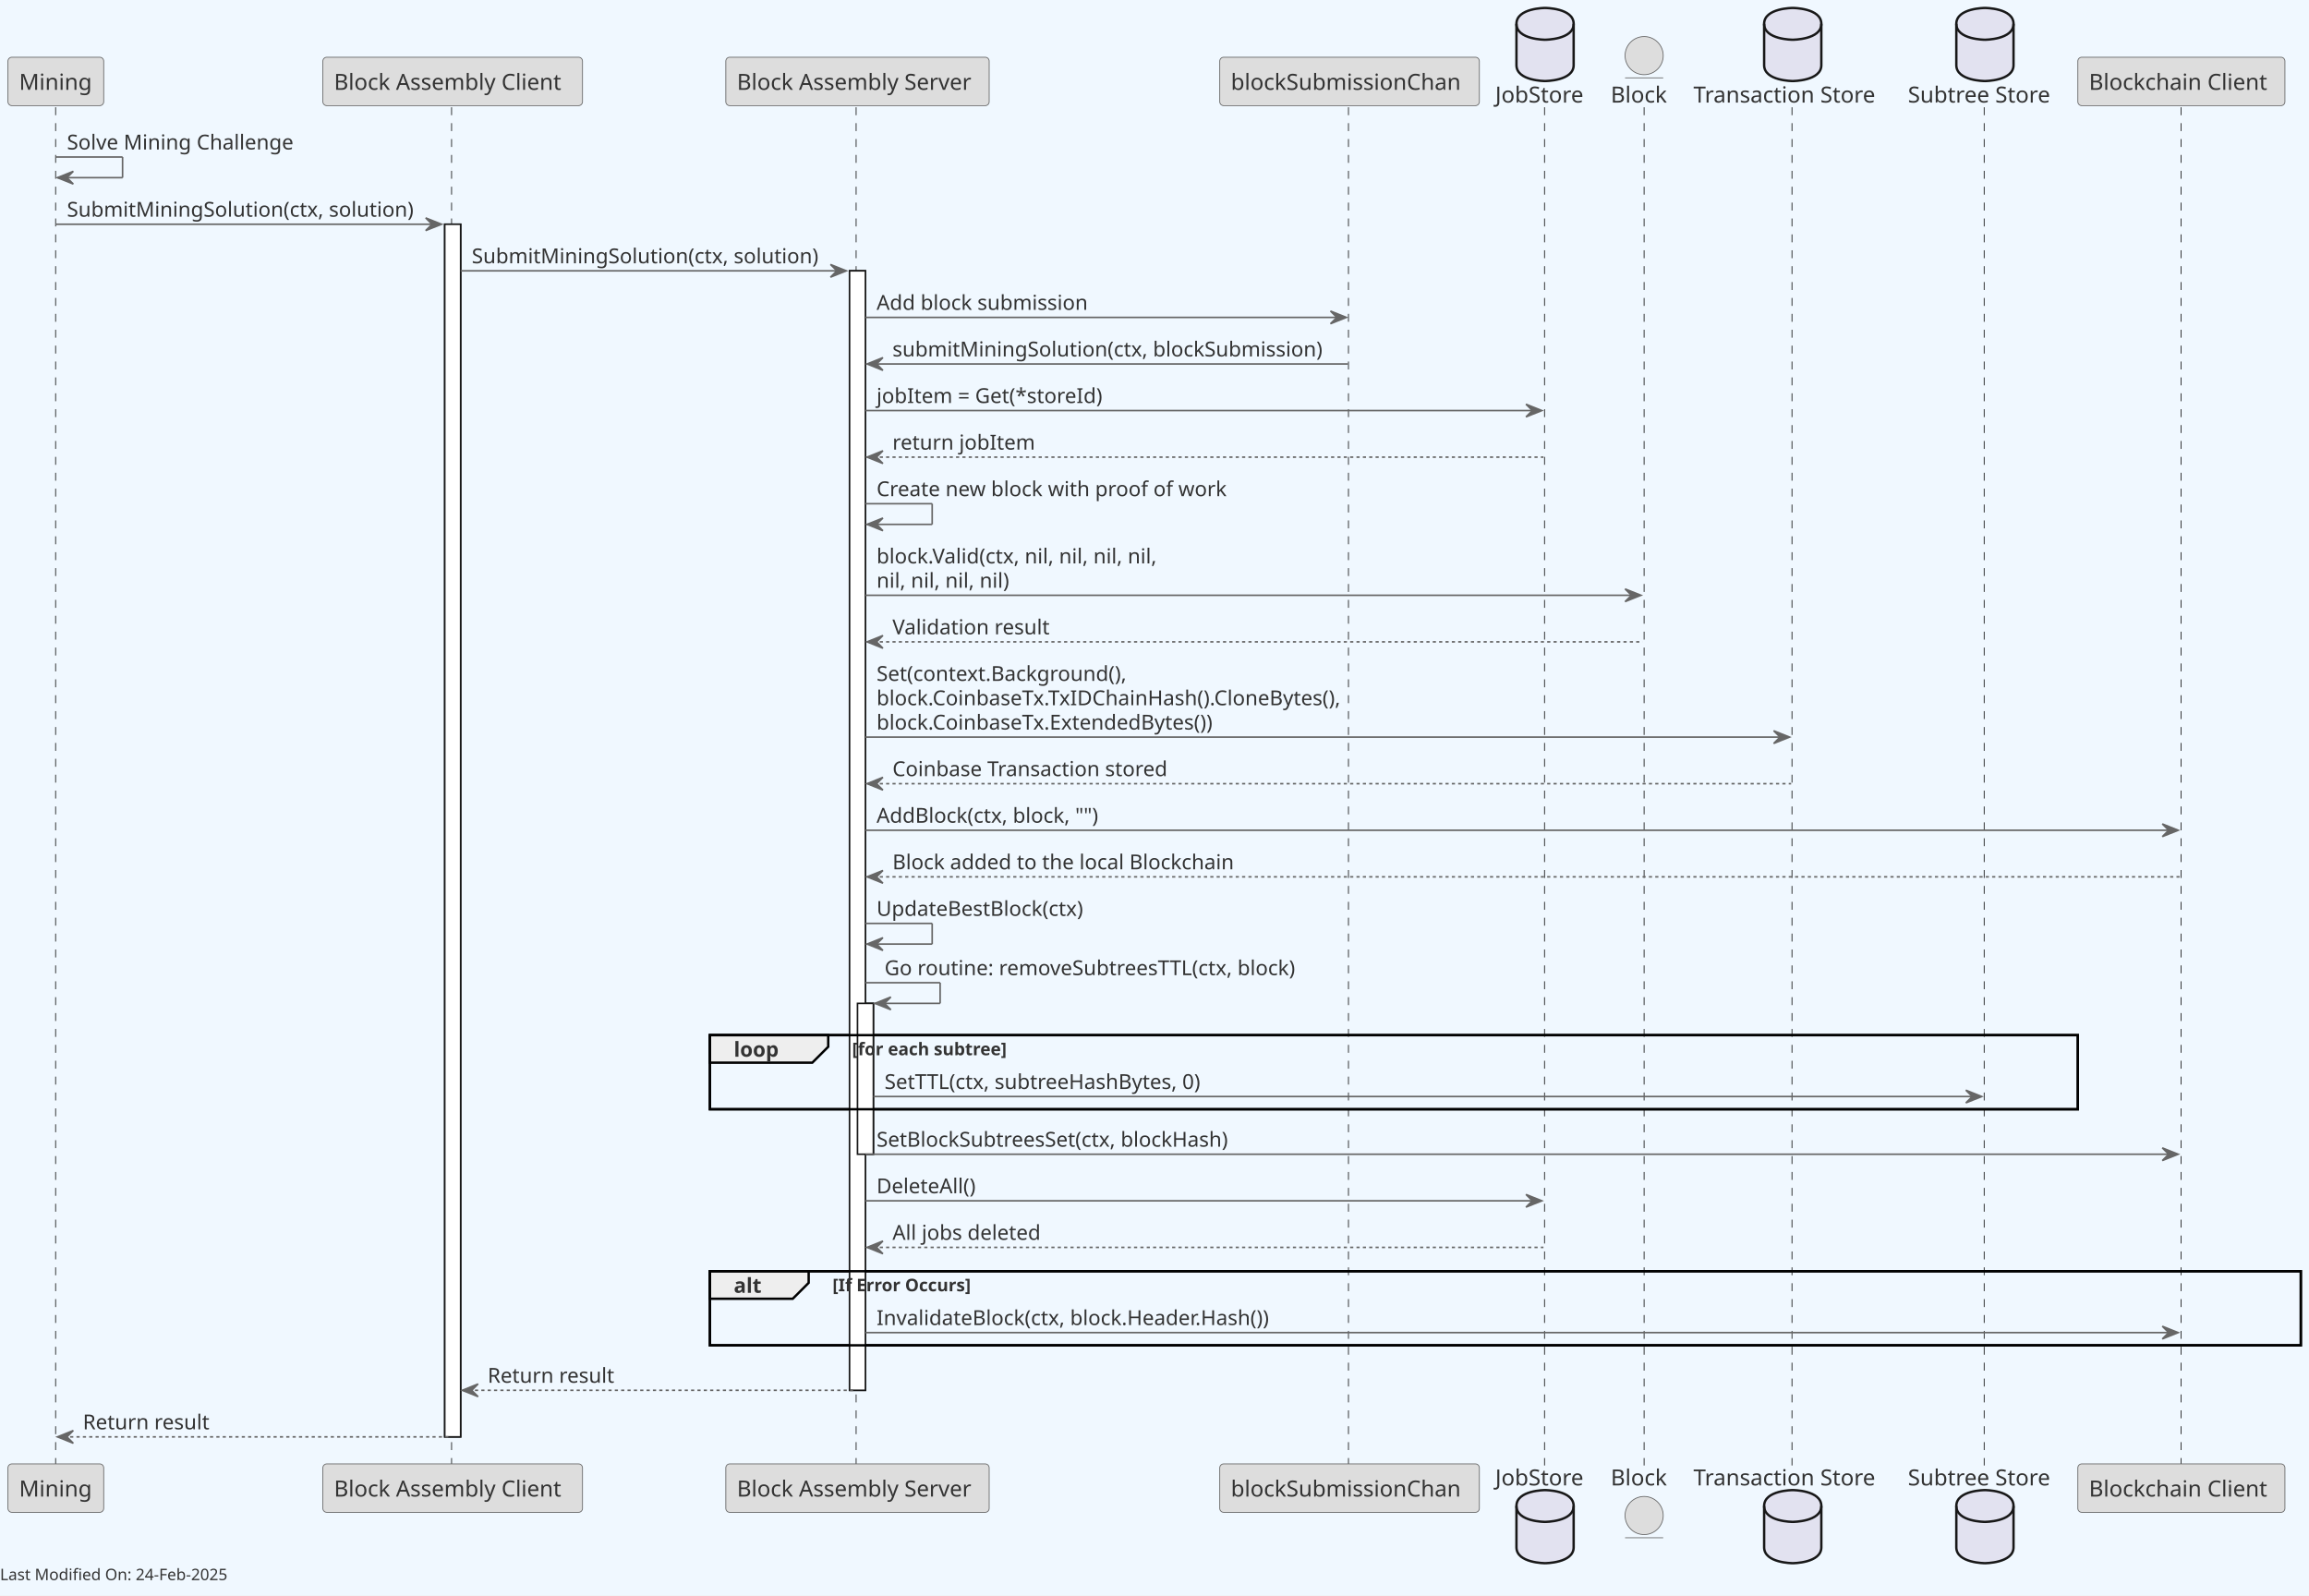
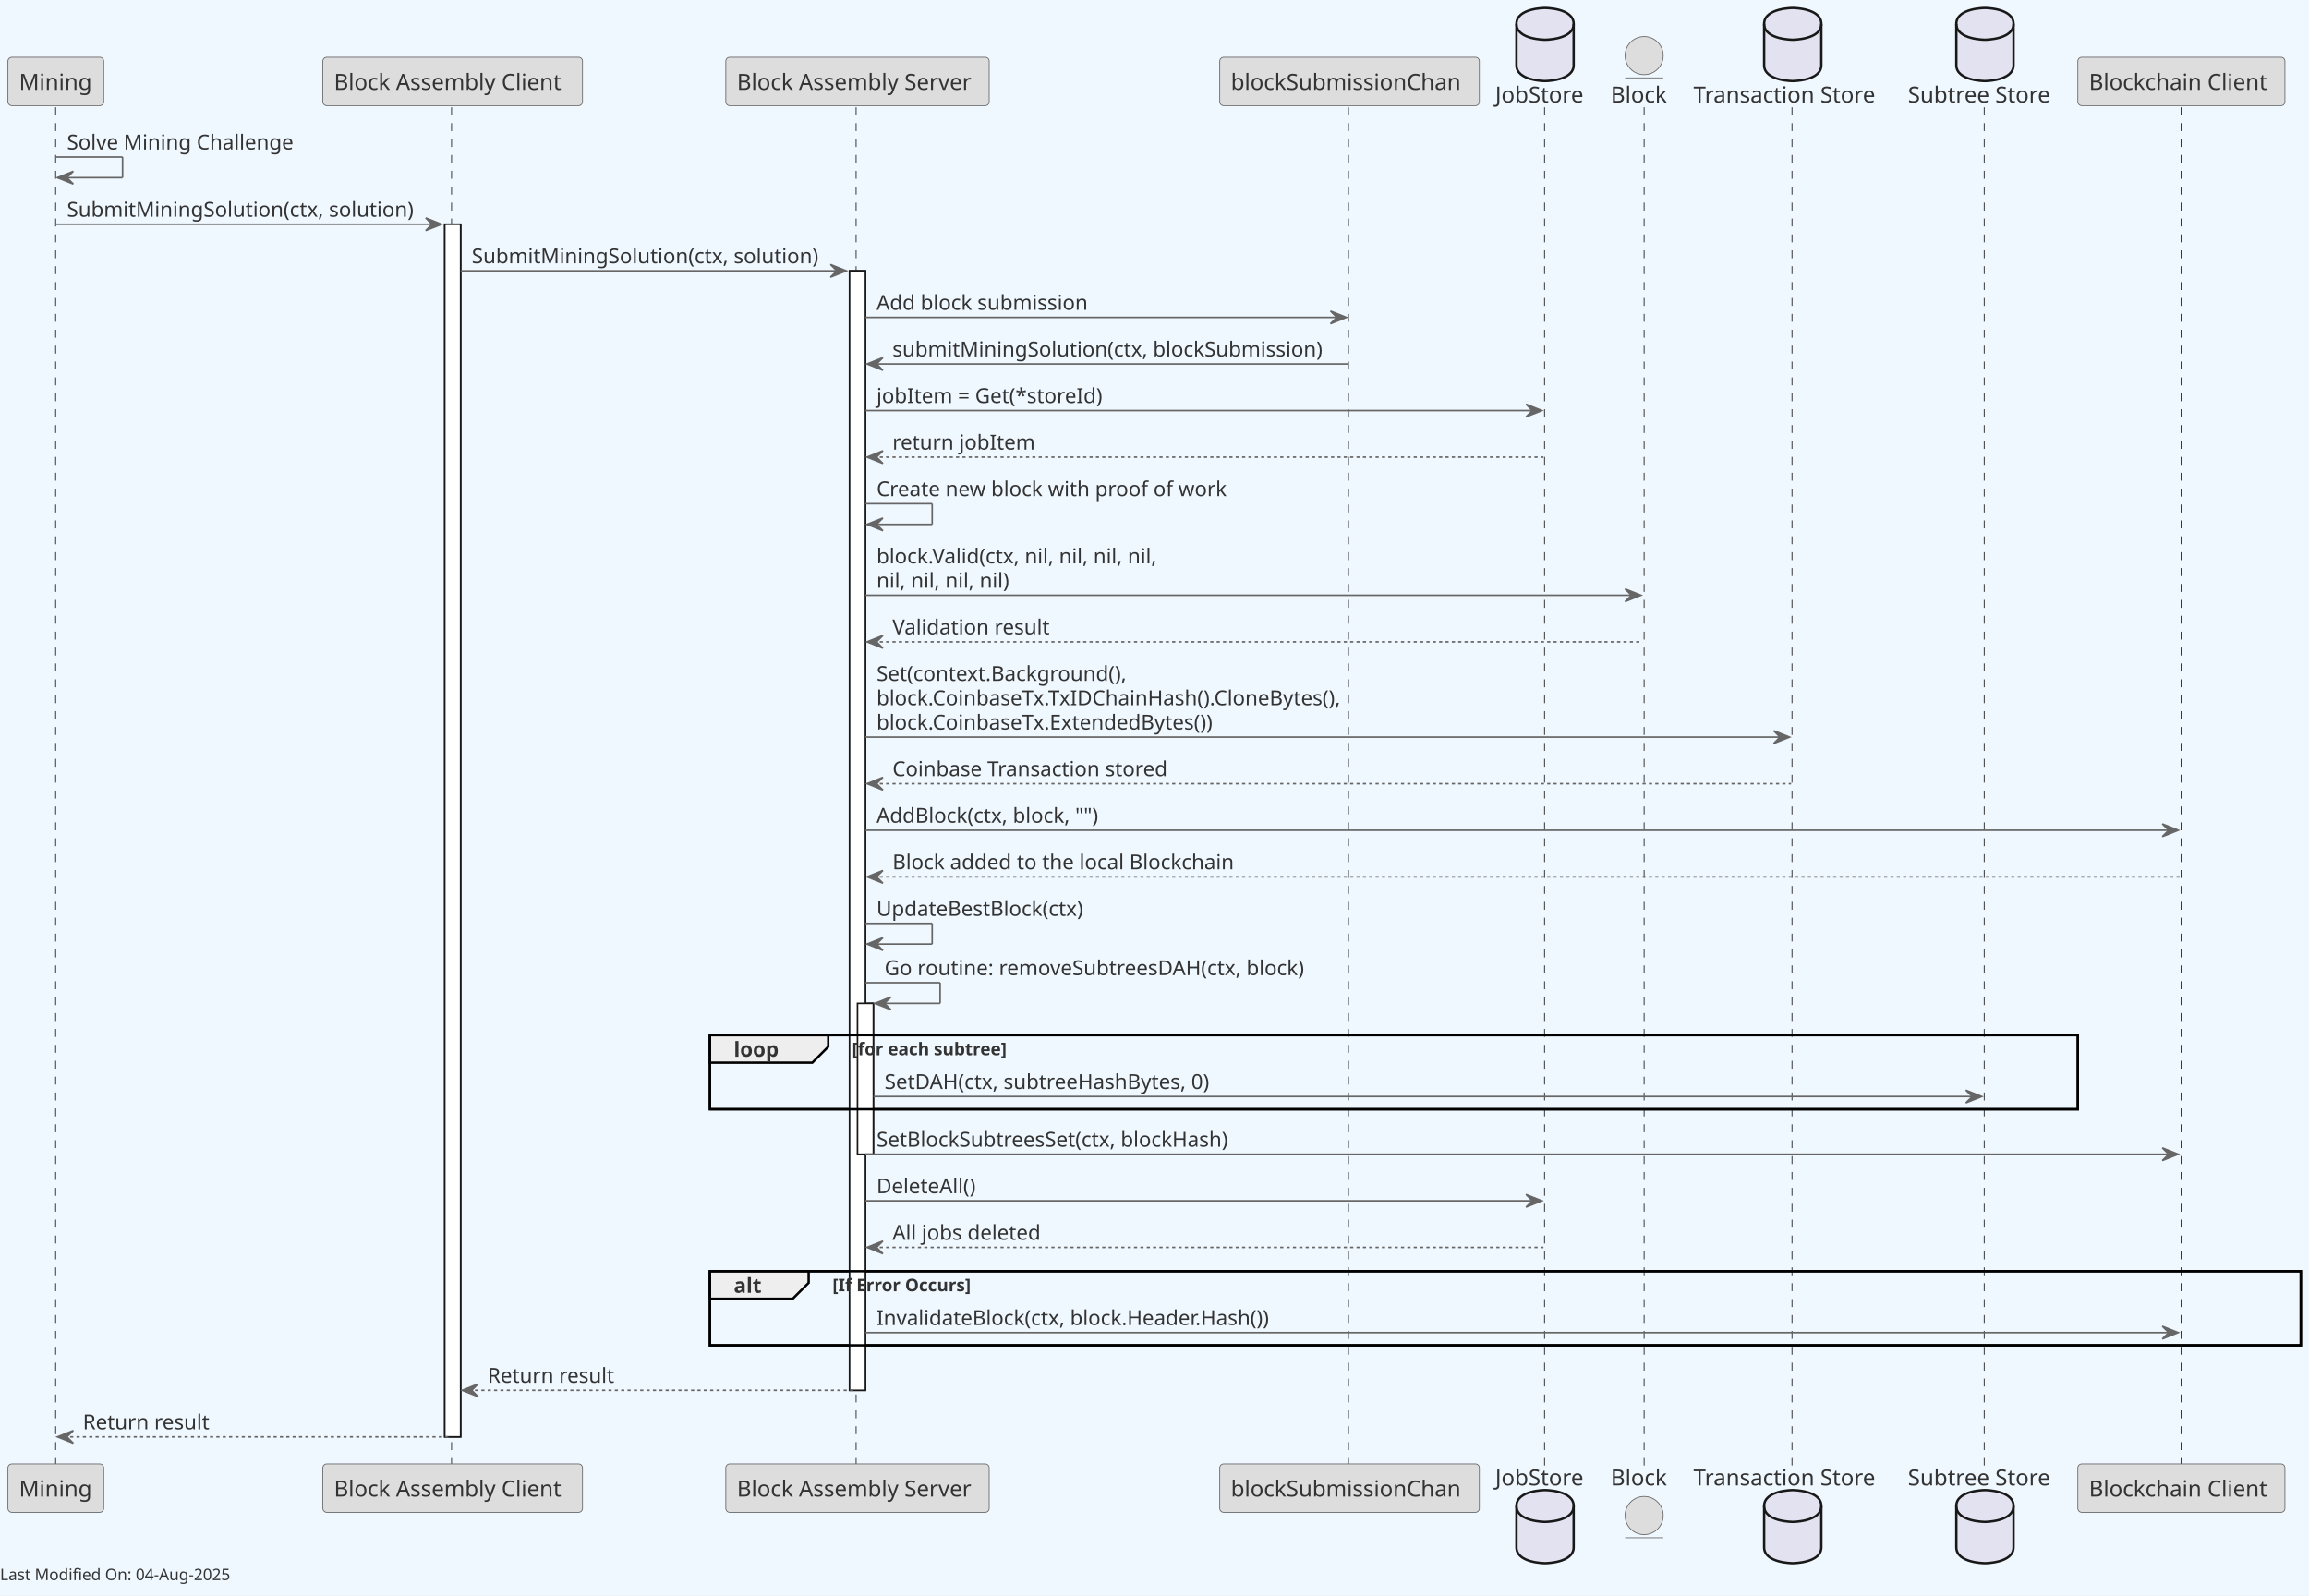
- <svg xmlns="http://www.w3.org/2000/svg" contentStyleType="text/css" height="1004" preserveAspectRatio="none" viewBox="0 0 1453 1004" width="1453" zoomAndPan="magnify">
-   <path d="m0 0h1453v1004h-1453z" fill="#f0f8ff" />
-   <path d="m279.865 141.109h10v763.074h-10z" fill="#fff" stroke="#181818" />
-   <path d="m534.6 170.42h10v704.453h-10z" fill="#fff" stroke="#181818" />
-   <path d="m539.6 631.389h10v94.932h-10z" fill="#fff" stroke="#181818" />
-   <path d="m446.735 651.389h860.8v46.621h-860.8z" fill="none" stroke="#000" stroke-width="1.5" />
-   <path d="m446.735 799.941h1001.114v46.621h-1001.114z" fill="none" stroke="#000" stroke-width="1.5" />
-   <g stroke-width=".5">
-     <path d="m35 67.488v854.695" stroke="#181818" stroke-dasharray="5 5" />
-     <path d="m284.168 67.488v854.695" stroke="#181818" stroke-dasharray="5 5" />
-     <path d="m538.735 67.488v854.695" stroke="#181818" stroke-dasharray="5 5" />
-     <path d="m848.557 67.488v854.695" stroke="#181818" stroke-dasharray="5 5" />
-     <path d="m971.929 67.488v854.695" stroke="#181818" stroke-dasharray="5 5" />
-     <path d="m1034.599 67.488v854.695" stroke="#181818" stroke-dasharray="5 5" />
-     <path d="m1127.651 67.488v854.695" stroke="#181818" stroke-dasharray="5 5" />
-     <path d="m1248.597 67.488v854.695" stroke="#181818" stroke-dasharray="5 5" />
-     <path d="m1372.535 67.488v854.695" stroke="#181818" stroke-dasharray="5 5" />
-     <rect fill="#ddd" height="30.488" rx="2.5" stroke="#666" width="60.259" x="5" y="36" />
+ <svg xmlns="http://www.w3.org/2000/svg" contentStyleType="text/css" height="1004px" preserveAspectRatio="none" style="width:1453px;height:1004px;background:#F0F8FF;" version="1.1" viewBox="0 0 1453 1004" width="1453px" zoomAndPan="magnify">
+   <defs />
+   <g>
+     <rect fill="#F0F8FF" height="1004" style="stroke:none;stroke-width:1.0;" width="1453" x="0" y="0" />
+     <rect fill="#FFFFFF" height="763.074" style="stroke:#181818;stroke-width:1.0;" width="10" x="279.865" y="141.109" />
+     <rect fill="#FFFFFF" height="704.453" style="stroke:#181818;stroke-width:1.0;" width="10" x="534.6" y="170.42" />
+     <rect fill="#FFFFFF" height="94.932" style="stroke:#181818;stroke-width:1.0;" width="10" x="539.6" y="631.389" />
+     <rect fill="none" height="46.621" style="stroke:#000000;stroke-width:1.5;" width="860.8" x="446.735" y="651.389" />
+     <rect fill="none" height="46.621" style="stroke:#000000;stroke-width:1.5;" width="1001.114" x="446.735" y="799.941" />
+     <line style="stroke:#181818;stroke-width:0.5;stroke-dasharray:5.0,5.0;" x1="35" x2="35" y1="67.488" y2="922.184" />
+     <line style="stroke:#181818;stroke-width:0.5;stroke-dasharray:5.0,5.0;" x1="284.168" x2="284.168" y1="67.488" y2="922.184" />
+     <line style="stroke:#181818;stroke-width:0.5;stroke-dasharray:5.0,5.0;" x1="538.735" x2="538.735" y1="67.488" y2="922.184" />
+     <line style="stroke:#181818;stroke-width:0.5;stroke-dasharray:5.0,5.0;" x1="848.557" x2="848.557" y1="67.488" y2="922.184" />
+     <line style="stroke:#181818;stroke-width:0.5;stroke-dasharray:5.0,5.0;" x1="971.929" x2="971.929" y1="67.488" y2="922.184" />
+     <line style="stroke:#181818;stroke-width:0.5;stroke-dasharray:5.0,5.0;" x1="1034.599" x2="1034.599" y1="67.488" y2="922.184" />
+     <line style="stroke:#181818;stroke-width:0.5;stroke-dasharray:5.0,5.0;" x1="1127.651" x2="1127.651" y1="67.488" y2="922.184" />
+     <line style="stroke:#181818;stroke-width:0.5;stroke-dasharray:5.0,5.0;" x1="1248.597" x2="1248.597" y1="67.488" y2="922.184" />
+     <line style="stroke:#181818;stroke-width:0.5;stroke-dasharray:5.0,5.0;" x1="1372.535" x2="1372.535" y1="67.488" y2="922.184" />
+     <rect fill="#DDDDDD" height="30.488" rx="2.5" ry="2.5" style="stroke:#666666;stroke-width:0.5;" width="60.259" x="5" y="36" />
+     <text fill="#333333" font-family="sans-serif" font-size="14" lengthAdjust="spacing" textLength="46.259" x="12" y="56.535">Mining</text>
+     <rect fill="#DDDDDD" height="30.488" rx="2.5" ry="2.5" style="stroke:#666666;stroke-width:0.5;" width="60.259" x="5" y="921.184" />
+     <text fill="#333333" font-family="sans-serif" font-size="14" lengthAdjust="spacing" textLength="46.259" x="12" y="941.719">Mining</text>
+     <rect fill="#DDDDDD" height="30.488" rx="2.5" ry="2.5" style="stroke:#666666;stroke-width:0.5;" width="163.393" x="203.168" y="36" />
+     <text fill="#333333" font-family="sans-serif" font-size="14" lengthAdjust="spacing" textLength="149.393" x="210.168" y="56.535">Block Assembly Client</text>
+     <rect fill="#DDDDDD" height="30.488" rx="2.5" ry="2.5" style="stroke:#666666;stroke-width:0.5;" width="163.393" x="203.168" y="921.184" />
+     <text fill="#333333" font-family="sans-serif" font-size="14" lengthAdjust="spacing" textLength="149.393" x="210.168" y="941.719">Block Assembly Client</text>
+     <rect fill="#DDDDDD" height="30.488" rx="2.5" ry="2.5" style="stroke:#666666;stroke-width:0.5;" width="165.731" x="456.735" y="36" />
+     <text fill="#333333" font-family="sans-serif" font-size="14" lengthAdjust="spacing" textLength="151.731" x="463.735" y="56.535">Block Assembly Server</text>
+     <rect fill="#DDDDDD" height="30.488" rx="2.5" ry="2.5" style="stroke:#666666;stroke-width:0.5;" width="165.731" x="456.735" y="921.184" />
+     <text fill="#333333" font-family="sans-serif" font-size="14" lengthAdjust="spacing" textLength="151.731" x="463.735" y="941.719">Block Assembly Server</text>
+     <rect fill="#DDDDDD" height="30.488" rx="2.5" ry="2.5" style="stroke:#666666;stroke-width:0.5;" width="163.372" x="767.557" y="36" />
+     <text fill="#333333" font-family="sans-serif" font-size="14" lengthAdjust="spacing" textLength="149.372" x="774.557" y="56.535">blockSubmissionChan</text>
+     <rect fill="#DDDDDD" height="30.488" rx="2.5" ry="2.5" style="stroke:#666666;stroke-width:0.5;" width="163.372" x="767.557" y="921.184" />
+     <text fill="#333333" font-family="sans-serif" font-size="14" lengthAdjust="spacing" textLength="149.372" x="774.557" y="941.719">blockSubmissionChan</text>
+     <text fill="#333333" font-family="sans-serif" font-size="14" lengthAdjust="spacing" textLength="56.67" x="940.929" y="64.535">JobStore</text>
+     <path d="M954.264,15 C954.264,5 972.264,5 972.264,5 C972.264,5 990.264,5 990.264,15 L990.264,41 C990.264,51 972.264,51 972.264,51 C972.264,51 954.264,51 954.264,41 L954.264,15 " fill="#E2E2F0" style="stroke:#181818;stroke-width:1.5;" />
+     <path d="M954.264,15 C954.264,25 972.264,25 972.264,25 C972.264,25 990.264,25 990.264,15 " fill="none" style="stroke:#181818;stroke-width:1.5;" />
+     <text fill="#333333" font-family="sans-serif" font-size="14" lengthAdjust="spacing" textLength="56.67" x="940.929" y="934.719">JobStore</text>
+     <path d="M954.264,947.672 C954.264,937.672 972.264,937.672 972.264,937.672 C972.264,937.672 990.264,937.672 990.264,947.672 L990.264,973.672 C990.264,983.672 972.264,983.672 972.264,983.672 C972.264,983.672 954.264,983.672 954.264,973.672 L954.264,947.672 " fill="#E2E2F0" style="stroke:#181818;stroke-width:1.5;" />
+     <path d="M954.264,947.672 C954.264,957.672 972.264,957.672 972.264,957.672 C972.264,957.672 990.264,957.672 990.264,947.672 " fill="none" style="stroke:#181818;stroke-width:1.5;" />
+     <text fill="#333333" font-family="sans-serif" font-size="14" lengthAdjust="spacing" textLength="36.053" x="1013.599" y="64.535">Block</text>
+     <ellipse cx="1034.625" cy="35" fill="#DDDDDD" rx="12" ry="12" style="stroke:#666666;stroke-width:0.5;" />
+     <line style="stroke:#666666;stroke-width:0.5;" x1="1022.625" x2="1046.625" y1="49" y2="49" />
+     <text fill="#333333" font-family="sans-serif" font-size="14" lengthAdjust="spacing" textLength="36.053" x="1013.599" y="934.719">Block</text>
+     <ellipse cx="1034.625" cy="953.672" fill="#DDDDDD" rx="12" ry="12" style="stroke:#666666;stroke-width:0.5;" />
+     <line style="stroke:#666666;stroke-width:0.5;" x1="1022.625" x2="1046.625" y1="967.672" y2="967.672" />
+     <text fill="#333333" font-family="sans-serif" font-size="14" lengthAdjust="spacing" textLength="118.945" x="1065.651" y="64.535">Transaction Store</text>
+     <path d="M1110.124,15 C1110.124,5 1128.124,5 1128.124,5 C1128.124,5 1146.124,5 1146.124,15 L1146.124,41 C1146.124,51 1128.124,51 1128.124,51 C1128.124,51 1110.124,51 1110.124,41 L1110.124,15 " fill="#E2E2F0" style="stroke:#181818;stroke-width:1.5;" />
+     <path d="M1110.124,15 C1110.124,25 1128.124,25 1128.124,25 C1128.124,25 1146.124,25 1146.124,15 " fill="none" style="stroke:#181818;stroke-width:1.5;" />
+     <text fill="#333333" font-family="sans-serif" font-size="14" lengthAdjust="spacing" textLength="118.945" x="1065.651" y="934.719">Transaction Store</text>
+     <path d="M1110.124,947.672 C1110.124,937.672 1128.124,937.672 1128.124,937.672 C1128.124,937.672 1146.124,937.672 1146.124,947.672 L1146.124,973.672 C1146.124,983.672 1128.124,983.672 1128.124,983.672 C1128.124,983.672 1110.124,983.672 1110.124,973.672 L1110.124,947.672 " fill="#E2E2F0" style="stroke:#181818;stroke-width:1.5;" />
+     <path d="M1110.124,947.672 C1110.124,957.672 1128.124,957.672 1128.124,957.672 C1128.124,957.672 1146.124,957.672 1146.124,947.672 " fill="none" style="stroke:#181818;stroke-width:1.5;" />
+     <text fill="#333333" font-family="sans-serif" font-size="14" lengthAdjust="spacing" textLength="90.939" x="1200.597" y="64.535">Subtree Store</text>
+     <path d="M1231.066,15 C1231.066,5 1249.066,5 1249.066,5 C1249.066,5 1267.066,5 1267.066,15 L1267.066,41 C1267.066,51 1249.066,51 1249.066,51 C1249.066,51 1231.066,51 1231.066,41 L1231.066,15 " fill="#E2E2F0" style="stroke:#181818;stroke-width:1.5;" />
+     <path d="M1231.066,15 C1231.066,25 1249.066,25 1249.066,25 C1249.066,25 1267.066,25 1267.066,15 " fill="none" style="stroke:#181818;stroke-width:1.5;" />
+     <text fill="#333333" font-family="sans-serif" font-size="14" lengthAdjust="spacing" textLength="90.939" x="1200.597" y="934.719">Subtree Store</text>
+     <path d="M1231.066,947.672 C1231.066,937.672 1249.066,937.672 1249.066,937.672 C1249.066,937.672 1267.066,937.672 1267.066,947.672 L1267.066,973.672 C1267.066,983.672 1249.066,983.672 1249.066,983.672 C1249.066,983.672 1231.066,983.672 1231.066,973.672 L1231.066,947.672 " fill="#E2E2F0" style="stroke:#181818;stroke-width:1.5;" />
+     <path d="M1231.066,947.672 C1231.066,957.672 1249.066,957.672 1249.066,957.672 C1249.066,957.672 1267.066,957.672 1267.066,947.672 " fill="none" style="stroke:#181818;stroke-width:1.5;" />
+     <rect fill="#DDDDDD" height="30.488" rx="2.5" ry="2.5" style="stroke:#666666;stroke-width:0.5;" width="130.314" x="1307.535" y="36" />
+     <text fill="#333333" font-family="sans-serif" font-size="14" lengthAdjust="spacing" textLength="116.314" x="1314.535" y="56.535">Blockchain Client</text>
+     <rect fill="#DDDDDD" height="30.488" rx="2.5" ry="2.5" style="stroke:#666666;stroke-width:0.5;" width="130.314" x="1307.535" y="921.184" />
+     <text fill="#333333" font-family="sans-serif" font-size="14" lengthAdjust="spacing" textLength="116.314" x="1314.535" y="941.719">Blockchain Client</text>
+     <rect fill="#FFFFFF" height="763.074" style="stroke:#181818;stroke-width:1.0;" width="10" x="279.865" y="141.109" />
+     <rect fill="#FFFFFF" height="704.453" style="stroke:#181818;stroke-width:1.0;" width="10" x="534.6" y="170.42" />
+     <rect fill="#FFFFFF" height="94.932" style="stroke:#181818;stroke-width:1.0;" width="10" x="539.6" y="631.389" />
+     <line style="stroke:#666666;stroke-width:1.0;" x1="35.129" x2="77.129" y1="98.799" y2="98.799" />
+     <line style="stroke:#666666;stroke-width:1.0;" x1="77.129" x2="77.129" y1="98.799" y2="111.799" />
+     <line style="stroke:#666666;stroke-width:1.0;" x1="36.129" x2="77.129" y1="111.799" y2="111.799" />
+     <polygon fill="#666666" points="46.129,107.799,36.129,111.799,46.129,115.799,42.129,111.799" style="stroke:#666666;stroke-width:1.0;" />
+     <text fill="#333333" font-family="sans-serif" font-size="13" lengthAdjust="spacing" textLength="146.314" x="42.129" y="94.057">Solve Mining Challenge</text>
+     <polygon fill="#666666" points="267.865,137.109,277.865,141.109,267.865,145.109,271.865,141.109" style="stroke:#666666;stroke-width:1.0;" />
+     <line style="stroke:#666666;stroke-width:1.0;" x1="35.129" x2="273.865" y1="141.109" y2="141.109" />
+     <text fill="#333333" font-family="sans-serif" font-size="13" lengthAdjust="spacing" textLength="225.735" x="42.129" y="136.367">SubmitMiningSolution(ctx, solution)</text>
+     <polygon fill="#666666" points="522.6,166.42,532.6,170.42,522.6,174.42,526.6,170.42" style="stroke:#666666;stroke-width:1.0;" />
+     <line style="stroke:#666666;stroke-width:1.0;" x1="289.865" x2="528.6" y1="170.42" y2="170.42" />
+     <text fill="#333333" font-family="sans-serif" font-size="13" lengthAdjust="spacing" textLength="225.735" x="296.865" y="165.678">SubmitMiningSolution(ctx, solution)</text>
+     <polygon fill="#666666" points="837.243,195.731,847.243,199.731,837.243,203.731,841.243,199.731" style="stroke:#666666;stroke-width:1.0;" />
+     <line style="stroke:#666666;stroke-width:1.0;" x1="544.6" x2="843.243" y1="199.731" y2="199.731" />
+     <text fill="#333333" font-family="sans-serif" font-size="13" lengthAdjust="spacing" textLength="139.579" x="551.6" y="194.988">Add block submission</text>
+     <polygon fill="#666666" points="555.6,225.041,545.6,229.041,555.6,233.041,551.6,229.041" style="stroke:#666666;stroke-width:1.0;" />
+     <line style="stroke:#666666;stroke-width:1.0;" x1="549.6" x2="848.243" y1="229.041" y2="229.041" />
+     <text fill="#333333" font-family="sans-serif" font-size="13" lengthAdjust="spacing" textLength="280.643" x="561.6" y="224.299">submitMiningSolution(ctx, blockSubmission)</text>
+     <polygon fill="#666666" points="960.264,254.352,970.264,258.352,960.264,262.352,964.264,258.352" style="stroke:#666666;stroke-width:1.0;" />
+     <line style="stroke:#666666;stroke-width:1.0;" x1="544.6" x2="966.264" y1="258.352" y2="258.352" />
+     <text fill="#333333" font-family="sans-serif" font-size="13" lengthAdjust="spacing" textLength="146.853" x="551.6" y="253.609">jobItem = Get(*storeId)</text>
+     <polygon fill="#666666" points="555.6,283.662,545.6,287.662,555.6,291.662,551.6,287.662" style="stroke:#666666;stroke-width:1.0;" />
+     <line style="stroke:#666666;stroke-width:1.0;stroke-dasharray:2.0,2.0;" x1="549.6" x2="971.264" y1="287.662" y2="287.662" />
+     <text fill="#333333" font-family="sans-serif" font-size="13" lengthAdjust="spacing" textLength="91.102" x="561.6" y="282.92">return jobItem</text>
+     <line style="stroke:#666666;stroke-width:1.0;" x1="544.6" x2="586.6" y1="316.973" y2="316.973" />
+     <line style="stroke:#666666;stroke-width:1.0;" x1="586.6" x2="586.6" y1="316.973" y2="329.973" />
+     <line style="stroke:#666666;stroke-width:1.0;" x1="545.6" x2="586.6" y1="329.973" y2="329.973" />
+     <polygon fill="#666666" points="555.6,325.973,545.6,329.973,555.6,333.973,551.6,329.973" style="stroke:#666666;stroke-width:1.0;" />
+     <text fill="#333333" font-family="sans-serif" font-size="13" lengthAdjust="spacing" textLength="229.671" x="551.6" y="312.231">Create new block with proof of work</text>
+     <polygon fill="#666666" points="1022.625,370.594,1032.625,374.594,1022.625,378.594,1026.625,374.594" style="stroke:#666666;stroke-width:1.0;" />
+     <line style="stroke:#666666;stroke-width:1.0;" x1="544.6" x2="1028.625" y1="374.594" y2="374.594" />
+     <text fill="#333333" font-family="sans-serif" font-size="13" lengthAdjust="spacing" textLength="192.747" x="551.6" y="354.541">block.Valid(ctx, nil, nil, nil, nil,</text>
+     <text fill="#333333" font-family="sans-serif" font-size="13" lengthAdjust="spacing" textLength="91.241" x="551.6" y="369.852">nil, nil, nil, nil)</text>
+     <polygon fill="#666666" points="555.6,399.904,545.6,403.904,555.6,407.904,551.6,403.904" style="stroke:#666666;stroke-width:1.0;" />
+     <line style="stroke:#666666;stroke-width:1.0;stroke-dasharray:2.0,2.0;" x1="549.6" x2="1033.625" y1="403.904" y2="403.904" />
+     <text fill="#333333" font-family="sans-serif" font-size="13" lengthAdjust="spacing" textLength="103.219" x="561.6" y="399.162">Validation result</text>
+     <polygon fill="#666666" points="1116.124,459.836,1126.124,463.836,1116.124,467.836,1120.124,463.836" style="stroke:#666666;stroke-width:1.0;" />
+     <line style="stroke:#666666;stroke-width:1.0;" x1="544.6" x2="1122.124" y1="463.836" y2="463.836" />
+     <text fill="#333333" font-family="sans-serif" font-size="13" lengthAdjust="spacing" textLength="162.31" x="551.6" y="428.473">Set(context.Background(),</text>
+     <text fill="#333333" font-family="sans-serif" font-size="13" lengthAdjust="spacing" textLength="307.995" x="551.6" y="443.783">block.CoinbaseTx.TxIDChainHash().CloneBytes(),</text>
+     <text fill="#333333" font-family="sans-serif" font-size="13" lengthAdjust="spacing" textLength="221.121" x="551.6" y="459.094">block.CoinbaseTx.ExtendedBytes())</text>
+     <polygon fill="#666666" points="555.6,489.147,545.6,493.147,555.6,497.147,551.6,493.147" style="stroke:#666666;stroke-width:1.0;" />
+     <line style="stroke:#666666;stroke-width:1.0;stroke-dasharray:2.0,2.0;" x1="549.6" x2="1127.124" y1="493.147" y2="493.147" />
+     <text fill="#333333" font-family="sans-serif" font-size="13" lengthAdjust="spacing" textLength="180.407" x="561.6" y="488.404">Coinbase Transaction stored</text>
+     <polygon fill="#666666" points="1360.692,518.457,1370.692,522.457,1360.692,526.457,1364.692,522.457" style="stroke:#666666;stroke-width:1.0;" />
+     <line style="stroke:#666666;stroke-width:1.0;" x1="544.6" x2="1366.692" y1="522.457" y2="522.457" />
+     <text fill="#333333" font-family="sans-serif" font-size="13" lengthAdjust="spacing" textLength="147.107" x="551.6" y="517.715">AddBlock(ctx, block, "")</text>
+     <polygon fill="#666666" points="555.6,547.768,545.6,551.768,555.6,555.768,551.6,551.768" style="stroke:#666666;stroke-width:1.0;" />
+     <line style="stroke:#666666;stroke-width:1.0;stroke-dasharray:2.0,2.0;" x1="549.6" x2="1371.692" y1="551.768" y2="551.768" />
+     <text fill="#333333" font-family="sans-serif" font-size="13" lengthAdjust="spacing" textLength="222.581" x="561.6" y="547.025">Block added to the local Blockchain</text>
+     <line style="stroke:#666666;stroke-width:1.0;" x1="544.6" x2="586.6" y1="581.078" y2="581.078" />
+     <line style="stroke:#666666;stroke-width:1.0;" x1="586.6" x2="586.6" y1="581.078" y2="594.078" />
+     <line style="stroke:#666666;stroke-width:1.0;" x1="545.6" x2="586.6" y1="594.078" y2="594.078" />
+     <polygon fill="#666666" points="555.6,590.078,545.6,594.078,555.6,598.078,551.6,594.078" style="stroke:#666666;stroke-width:1.0;" />
+     <text fill="#333333" font-family="sans-serif" font-size="13" lengthAdjust="spacing" textLength="132.292" x="551.6" y="576.336">UpdateBestBlock(ctx)</text>
+     <line style="stroke:#666666;stroke-width:1.0;" x1="544.6" x2="591.6" y1="618.389" y2="618.389" />
+     <line style="stroke:#666666;stroke-width:1.0;" x1="591.6" x2="591.6" y1="618.389" y2="631.389" />
+     <line style="stroke:#666666;stroke-width:1.0;" x1="550.6" x2="591.6" y1="631.389" y2="631.389" />
+     <polygon fill="#666666" points="560.6,627.389,550.6,631.389,560.6,635.389,556.6,631.389" style="stroke:#666666;stroke-width:1.0;" />
+     <text fill="#333333" font-family="sans-serif" font-size="13" lengthAdjust="spacing" textLength="274.841" x="556.6" y="613.646">Go routine: removeSubtreesDAH(ctx, block)</text>
+     <path d="M446.735,651.389 L521.182,651.389 L521.182,658.699 L511.182,668.699 L446.735,668.699 L446.735,651.389 " fill="#EEEEEE" style="stroke:#000000;stroke-width:1.5;" />
+     <rect fill="none" height="46.621" style="stroke:#000000;stroke-width:1.5;" width="860.8" x="446.735" y="651.389" />
+     <text fill="#333333" font-family="sans-serif" font-size="13" font-weight="bold" lengthAdjust="spacing" textLength="29.447" x="461.735" y="664.957">loop</text>
+     <text fill="#333333" font-family="sans-serif" font-size="11" font-weight="bold" lengthAdjust="spacing" textLength="101.062" x="536.182" y="664.023">[for each subtree]</text>
+     <polygon fill="#666666" points="1237.066,686.01,1247.066,690.01,1237.066,694.01,1241.066,690.01" style="stroke:#666666;stroke-width:1.0;" />
+     <line style="stroke:#666666;stroke-width:1.0;" x1="549.6" x2="1243.066" y1="690.01" y2="690.01" />
+     <text fill="#333333" font-family="sans-serif" font-size="13" lengthAdjust="spacing" textLength="211.961" x="556.6" y="685.268">SetDAH(ctx, subtreeHashBytes, 0)</text>
+     <polygon fill="#666666" points="1360.692,722.32,1370.692,726.32,1360.692,730.32,1364.692,726.32" style="stroke:#666666;stroke-width:1.0;" />
+     <line style="stroke:#666666;stroke-width:1.0;" x1="544.6" x2="1366.692" y1="726.32" y2="726.32" />
+     <text fill="#333333" font-family="sans-serif" font-size="13" lengthAdjust="spacing" textLength="228.02" x="551.6" y="721.578">SetBlockSubtreesSet(ctx, blockHash)</text>
+     <polygon fill="#666666" points="960.264,751.631,970.264,755.631,960.264,759.631,964.264,755.631" style="stroke:#666666;stroke-width:1.0;" />
+     <line style="stroke:#666666;stroke-width:1.0;" x1="544.6" x2="966.264" y1="755.631" y2="755.631" />
+     <text fill="#333333" font-family="sans-serif" font-size="13" lengthAdjust="spacing" textLength="65.025" x="551.6" y="750.889">DeleteAll()</text>
+     <polygon fill="#666666" points="555.6,780.941,545.6,784.941,555.6,788.941,551.6,784.941" style="stroke:#666666;stroke-width:1.0;" />
+     <line style="stroke:#666666;stroke-width:1.0;stroke-dasharray:2.0,2.0;" x1="549.6" x2="971.264" y1="784.941" y2="784.941" />
+     <text fill="#333333" font-family="sans-serif" font-size="13" lengthAdjust="spacing" textLength="98.173" x="561.6" y="780.199">All jobs deleted</text>
+     <path d="M446.735,799.941 L508.873,799.941 L508.873,807.252 L498.873,817.252 L446.735,817.252 L446.735,799.941 " fill="#EEEEEE" style="stroke:#000000;stroke-width:1.5;" />
+     <rect fill="none" height="46.621" style="stroke:#000000;stroke-width:1.5;" width="1001.114" x="446.735" y="799.941" />
+     <text fill="#333333" font-family="sans-serif" font-size="13" font-weight="bold" lengthAdjust="spacing" textLength="17.139" x="461.735" y="813.51">alt</text>
+     <text fill="#333333" font-family="sans-serif" font-size="11" font-weight="bold" lengthAdjust="spacing" textLength="91.454" x="523.874" y="812.576">[If Error Occurs]</text>
+     <polygon fill="#666666" points="1360.692,834.562,1370.692,838.562,1360.692,842.562,1364.692,838.562" style="stroke:#666666;stroke-width:1.0;" />
+     <line style="stroke:#666666;stroke-width:1.0;" x1="544.6" x2="1366.692" y1="838.562" y2="838.562" />
+     <text fill="#333333" font-family="sans-serif" font-size="13" lengthAdjust="spacing" textLength="257.366" x="551.6" y="833.82">InvalidateBlock(ctx, block.Header.Hash())</text>
+     <polygon fill="#666666" points="300.865,870.873,290.865,874.873,300.865,878.873,296.865,874.873" style="stroke:#666666;stroke-width:1.0;" />
+     <line style="stroke:#666666;stroke-width:1.0;stroke-dasharray:2.0,2.0;" x1="294.865" x2="538.6" y1="874.873" y2="874.873" />
+     <text fill="#333333" font-family="sans-serif" font-size="13" lengthAdjust="spacing" textLength="81.77" x="306.865" y="870.131">Return result</text>
+     <polygon fill="#666666" points="46.129,900.184,36.129,904.184,46.129,908.184,42.129,904.184" style="stroke:#666666;stroke-width:1.0;" />
+     <line style="stroke:#666666;stroke-width:1.0;stroke-dasharray:2.0,2.0;" x1="40.129" x2="283.865" y1="904.184" y2="904.184" />
+     <text fill="#333333" font-family="sans-serif" font-size="13" lengthAdjust="spacing" textLength="81.77" x="52.129" y="899.441">Return result</text>
+     <text fill="#333333" font-family="sans-serif" font-size="10" lengthAdjust="spacing" textLength="157.549" x="0" y="994.34">Last Modified On: 04-Aug-2025</text>
  </g>
-   <text fill="#333" font-family="sans-serif" font-size="14" lengthAdjust="spacing" textLength="46.259" x="12" y="56.535">Mining</text>
-   <rect fill="#ddd" height="30.488" rx="2.5" stroke="#666" stroke-width=".5" width="60.259" x="5" y="921.184" />
-   <text fill="#333" font-family="sans-serif" font-size="14" lengthAdjust="spacing" textLength="46.259" x="12" y="941.719">Mining</text>
-   <rect fill="#ddd" height="30.488" rx="2.5" stroke="#666" stroke-width=".5" width="163.393" x="203.168" y="36" />
-   <text fill="#333" font-family="sans-serif" font-size="14" lengthAdjust="spacing" textLength="149.393" x="210.168" y="56.535">Block Assembly Client</text>
-   <rect fill="#ddd" height="30.488" rx="2.5" stroke="#666" stroke-width=".5" width="163.393" x="203.168" y="921.184" />
-   <text fill="#333" font-family="sans-serif" font-size="14" lengthAdjust="spacing" textLength="149.393" x="210.168" y="941.719">Block Assembly Client</text>
-   <rect fill="#ddd" height="30.488" rx="2.5" stroke="#666" stroke-width=".5" width="165.731" x="456.735" y="36" />
-   <text fill="#333" font-family="sans-serif" font-size="14" lengthAdjust="spacing" textLength="151.731" x="463.735" y="56.535">Block Assembly Server</text>
-   <rect fill="#ddd" height="30.488" rx="2.5" stroke="#666" stroke-width=".5" width="165.731" x="456.735" y="921.184" />
-   <text fill="#333" font-family="sans-serif" font-size="14" lengthAdjust="spacing" textLength="151.731" x="463.735" y="941.719">Block Assembly Server</text>
-   <rect fill="#ddd" height="30.488" rx="2.5" stroke="#666" stroke-width=".5" width="163.372" x="767.557" y="36" />
-   <text fill="#333" font-family="sans-serif" font-size="14" lengthAdjust="spacing" textLength="149.372" x="774.557" y="56.535">blockSubmissionChan</text>
-   <rect fill="#ddd" height="30.488" rx="2.5" stroke="#666" stroke-width=".5" width="163.372" x="767.557" y="921.184" />
-   <text fill="#333" font-family="sans-serif" font-size="14" lengthAdjust="spacing" textLength="149.372" x="774.557" y="941.719">blockSubmissionChan</text>
-   <text fill="#333" font-family="sans-serif" font-size="14" lengthAdjust="spacing" textLength="56.67" x="940.929" y="64.535">JobStore</text>
-   <path d="m954.264 15c0-10 18-10 18-10s18 0 18 10v26c0 10-18 10-18 10s-18 0-18-10z" fill="#e2e2f0" stroke="#181818" stroke-width="1.5" />
-   <path d="m954.264 15c0 10 18 10 18 10s18 0 18-10" fill="none" stroke="#181818" stroke-width="1.5" />
-   <text fill="#333" font-family="sans-serif" font-size="14" lengthAdjust="spacing" textLength="56.67" x="940.929" y="934.719">JobStore</text>
-   <path d="m954.264 947.672c0-10 18-10 18-10s18 0 18 10v26c0 10-18 10-18 10s-18 0-18-10z" fill="#e2e2f0" stroke="#181818" stroke-width="1.5" />
-   <path d="m954.264 947.672c0 10 18 10 18 10s18 0 18-10" fill="none" stroke="#181818" stroke-width="1.5" />
-   <text fill="#333" font-family="sans-serif" font-size="14" lengthAdjust="spacing" textLength="36.053" x="1013.599" y="64.535">Block</text>
-   <ellipse cx="1034.625" cy="35" fill="#ddd" rx="12" ry="12" stroke="#666" stroke-width=".5" />
-   <path d="m1022.625 49h24" stroke="#666" stroke-width=".5" />
-   <text fill="#333" font-family="sans-serif" font-size="14" lengthAdjust="spacing" textLength="36.053" x="1013.599" y="934.719">Block</text>
-   <ellipse cx="1034.625" cy="953.672" fill="#ddd" rx="12" ry="12" stroke="#666" stroke-width=".5" />
-   <path d="m1022.625 967.672h24" stroke="#666" stroke-width=".5" />
-   <text fill="#333" font-family="sans-serif" font-size="14" lengthAdjust="spacing" textLength="118.945" x="1065.651" y="64.535">Transaction Store</text>
-   <path d="m1110.124 15c0-10 18-10 18-10s18 0 18 10v26c0 10-18 10-18 10s-18 0-18-10z" fill="#e2e2f0" stroke="#181818" stroke-width="1.5" />
-   <path d="m1110.124 15c0 10 18 10 18 10s18 0 18-10" fill="none" stroke="#181818" stroke-width="1.5" />
-   <text fill="#333" font-family="sans-serif" font-size="14" lengthAdjust="spacing" textLength="118.945" x="1065.651" y="934.719">Transaction Store</text>
-   <path d="m1110.124 947.672c0-10 18-10 18-10s18 0 18 10v26c0 10-18 10-18 10s-18 0-18-10z" fill="#e2e2f0" stroke="#181818" stroke-width="1.5" />
-   <path d="m1110.124 947.672c0 10 18 10 18 10s18 0 18-10" fill="none" stroke="#181818" stroke-width="1.5" />
-   <text fill="#333" font-family="sans-serif" font-size="14" lengthAdjust="spacing" textLength="90.939" x="1200.597" y="64.535">Subtree Store</text>
-   <path d="m1231.066 15c0-10 18-10 18-10s18 0 18 10v26c0 10-18 10-18 10s-18 0-18-10z" fill="#e2e2f0" stroke="#181818" stroke-width="1.5" />
-   <path d="m1231.066 15c0 10 18 10 18 10s18 0 18-10" fill="none" stroke="#181818" stroke-width="1.5" />
-   <text fill="#333" font-family="sans-serif" font-size="14" lengthAdjust="spacing" textLength="90.939" x="1200.597" y="934.719">Subtree Store</text>
-   <path d="m1231.066 947.672c0-10 18-10 18-10s18 0 18 10v26c0 10-18 10-18 10s-18 0-18-10z" fill="#e2e2f0" stroke="#181818" stroke-width="1.5" />
-   <path d="m1231.066 947.672c0 10 18 10 18 10s18 0 18-10" fill="none" stroke="#181818" stroke-width="1.5" />
-   <rect fill="#ddd" height="30.488" rx="2.5" stroke="#666" stroke-width=".5" width="130.314" x="1307.535" y="36" />
-   <text fill="#333" font-family="sans-serif" font-size="14" lengthAdjust="spacing" textLength="116.314" x="1314.535" y="56.535">Blockchain Client</text>
-   <rect fill="#ddd" height="30.488" rx="2.5" stroke="#666" stroke-width=".5" width="130.314" x="1307.535" y="921.184" />
-   <text fill="#333" font-family="sans-serif" font-size="14" lengthAdjust="spacing" textLength="116.314" x="1314.535" y="941.719">Blockchain Client</text>
-   <path d="m279.865 141.109h10v763.074h-10z" fill="#fff" stroke="#181818" />
-   <path d="m534.6 170.42h10v704.453h-10z" fill="#fff" stroke="#181818" />
-   <path d="m539.6 631.389h10v94.932h-10z" fill="#fff" stroke="#181818" />
-   <path d="m35.129 98.799h42" stroke="#666" />
-   <path d="m77.129 98.799v13" stroke="#666" />
-   <path d="m36.129 111.799h41" stroke="#666" />
-   <path d="m46.129 107.799-10 4 10 4-4-4z" fill="#666" stroke="#666" />
-   <text fill="#333" font-family="sans-serif" font-size="13" lengthAdjust="spacing" textLength="146.314" x="42.129" y="94.057">Solve Mining Challenge</text>
-   <path d="m267.865 137.109 10 4-10 4 4-4z" fill="#666" stroke="#666" />
-   <path d="m35.129 141.109h238.735" stroke="#666" />
-   <text fill="#333" font-family="sans-serif" font-size="13" lengthAdjust="spacing" textLength="225.735" x="42.129" y="136.367">SubmitMiningSolution(ctx, solution)</text>
-   <path d="m522.6 166.42 10 4-10 4 4-4z" fill="#666" stroke="#666" />
-   <path d="m289.865 170.42h238.735" stroke="#666" />
-   <text fill="#333" font-family="sans-serif" font-size="13" lengthAdjust="spacing" textLength="225.735" x="296.865" y="165.678">SubmitMiningSolution(ctx, solution)</text>
-   <path d="m837.243 195.731 10 4-10 4 4-4z" fill="#666" stroke="#666" />
-   <path d="m544.6 199.731h298.643" stroke="#666" />
-   <text fill="#333" font-family="sans-serif" font-size="13" lengthAdjust="spacing" textLength="139.579" x="551.6" y="194.988">Add block submission</text>
-   <path d="m555.6 225.041-10 4 10 4-4-4z" fill="#666" stroke="#666" />
-   <path d="m549.6 229.041h298.643" stroke="#666" />
-   <text fill="#333" font-family="sans-serif" font-size="13" lengthAdjust="spacing" textLength="280.643" x="561.6" y="224.299">submitMiningSolution(ctx, blockSubmission)</text>
-   <path d="m960.264 254.352 10 4-10 4 4-4z" fill="#666" stroke="#666" />
-   <path d="m544.6 258.352h421.664" stroke="#666" />
-   <text fill="#333" font-family="sans-serif" font-size="13" lengthAdjust="spacing" textLength="146.853" x="551.6" y="253.609">jobItem = Get(*storeId)</text>
-   <path d="m555.6 283.662-10 4 10 4-4-4z" fill="#666" stroke="#666" />
-   <path d="m549.6 287.662h421.664" stroke="#666" stroke-dasharray="2 2" />
-   <text fill="#333" font-family="sans-serif" font-size="13" lengthAdjust="spacing" textLength="91.102" x="561.6" y="282.92">return jobItem</text>
-   <path d="m544.6 316.973h42" stroke="#666" />
-   <path d="m586.6 316.973v13" stroke="#666" />
-   <path d="m545.6 329.973h41" stroke="#666" />
-   <path d="m555.6 325.973-10 4 10 4-4-4z" fill="#666" stroke="#666" />
-   <text fill="#333" font-family="sans-serif" font-size="13" lengthAdjust="spacing" textLength="229.671" x="551.6" y="312.231">Create new block with proof of work</text>
-   <path d="m1022.625 370.594 10 4-10 4 4-4z" fill="#666" stroke="#666" />
-   <path d="m544.6 374.594h484.025" stroke="#666" />
-   <text fill="#333" font-family="sans-serif" font-size="13" lengthAdjust="spacing" textLength="192.747" x="551.6" y="354.541">block.Valid(ctx, nil, nil, nil, nil,</text>
-   <text fill="#333" font-family="sans-serif" font-size="13" lengthAdjust="spacing" textLength="91.241" x="551.6" y="369.852">nil, nil, nil, nil)</text>
-   <path d="m555.6 399.904-10 4 10 4-4-4z" fill="#666" stroke="#666" />
-   <path d="m549.6 403.904h484.025" stroke="#666" stroke-dasharray="2 2" />
-   <text fill="#333" font-family="sans-serif" font-size="13" lengthAdjust="spacing" textLength="103.219" x="561.6" y="399.162">Validation result</text>
-   <path d="m1116.124 459.836 10 4-10 4 4-4z" fill="#666" stroke="#666" />
-   <path d="m544.6 463.836h577.524" stroke="#666" />
-   <text fill="#333" font-family="sans-serif" font-size="13" lengthAdjust="spacing" textLength="162.31" x="551.6" y="428.473">Set(context.Background(),</text>
-   <text fill="#333" font-family="sans-serif" font-size="13" lengthAdjust="spacing" textLength="307.995" x="551.6" y="443.783">block.CoinbaseTx.TxIDChainHash().CloneBytes(),</text>
-   <text fill="#333" font-family="sans-serif" font-size="13" lengthAdjust="spacing" textLength="221.121" x="551.6" y="459.094">block.CoinbaseTx.ExtendedBytes())</text>
-   <path d="m555.6 489.147-10 4 10 4-4-4z" fill="#666" stroke="#666" />
-   <path d="m549.6 493.147h577.524" stroke="#666" stroke-dasharray="2 2" />
-   <text fill="#333" font-family="sans-serif" font-size="13" lengthAdjust="spacing" textLength="180.407" x="561.6" y="488.404">Coinbase Transaction stored</text>
-   <path d="m1360.692 518.457 10 4-10 4 4-4z" fill="#666" stroke="#666" />
-   <path d="m544.6 522.457h822.092" stroke="#666" />
-   <text fill="#333" font-family="sans-serif" font-size="13" lengthAdjust="spacing" textLength="147.107" x="551.6" y="517.715">AddBlock(ctx, block, "")</text>
-   <path d="m555.6 547.768-10 4 10 4-4-4z" fill="#666" stroke="#666" />
-   <path d="m549.6 551.768h822.092" stroke="#666" stroke-dasharray="2 2" />
-   <text fill="#333" font-family="sans-serif" font-size="13" lengthAdjust="spacing" textLength="222.581" x="561.6" y="547.025">Block added to the local Blockchain</text>
-   <path d="m544.6 581.078h42" stroke="#666" />
-   <path d="m586.6 581.078v13" stroke="#666" />
-   <path d="m545.6 594.078h41" stroke="#666" />
-   <path d="m555.6 590.078-10 4 10 4-4-4z" fill="#666" stroke="#666" />
-   <text fill="#333" font-family="sans-serif" font-size="13" lengthAdjust="spacing" textLength="132.292" x="551.6" y="576.336">UpdateBestBlock(ctx)</text>
-   <path d="m544.6 618.389h47" stroke="#666" />
-   <path d="m591.6 618.389v13" stroke="#666" />
-   <path d="m550.6 631.389h41" stroke="#666" />
-   <path d="m560.6 627.389-10 4 10 4-4-4z" fill="#666" stroke="#666" />
-   <text fill="#333" font-family="sans-serif" font-size="13" lengthAdjust="spacing" textLength="269.953" x="556.6" y="613.646">Go routine: removeSubtreesTTL(ctx, block)</text>
-   <path d="m446.735 651.389h74.447v7.311l-10 10h-64.447z" fill="#eee" stroke="#000" stroke-width="1.5" />
-   <path d="m446.735 651.389h860.8v46.621h-860.8z" fill="none" stroke="#000" stroke-width="1.5" />
-   <text fill="#333" font-family="sans-serif" font-size="13" font-weight="bold" lengthAdjust="spacing" textLength="29.447" x="461.735" y="664.957">loop</text>
-   <text fill="#333" font-family="sans-serif" font-size="11" font-weight="bold" lengthAdjust="spacing" textLength="101.062" x="536.182" y="664.023">[for each subtree]</text>
-   <path d="m1237.066 686.01 10 4-10 4 4-4z" fill="#666" stroke="#666" />
-   <path d="m549.6 690.01h693.466" stroke="#666" />
-   <text fill="#333" font-family="sans-serif" font-size="13" lengthAdjust="spacing" textLength="207.073" x="556.6" y="685.268">SetTTL(ctx, subtreeHashBytes, 0)</text>
-   <path d="m1360.692 722.32 10 4-10 4 4-4z" fill="#666" stroke="#666" />
-   <path d="m544.6 726.32h822.092" stroke="#666" />
-   <text fill="#333" font-family="sans-serif" font-size="13" lengthAdjust="spacing" textLength="228.02" x="551.6" y="721.578">SetBlockSubtreesSet(ctx, blockHash)</text>
-   <path d="m960.264 751.631 10 4-10 4 4-4z" fill="#666" stroke="#666" />
-   <path d="m544.6 755.631h421.664" stroke="#666" />
-   <text fill="#333" font-family="sans-serif" font-size="13" lengthAdjust="spacing" textLength="65.025" x="551.6" y="750.889">DeleteAll()</text>
-   <path d="m555.6 780.941-10 4 10 4-4-4z" fill="#666" stroke="#666" />
-   <path d="m549.6 784.941h421.664" stroke="#666" stroke-dasharray="2 2" />
-   <text fill="#333" font-family="sans-serif" font-size="13" lengthAdjust="spacing" textLength="98.173" x="561.6" y="780.199">All jobs deleted</text>
-   <path d="m446.735 799.941h62.139v7.311l-10 10h-52.139z" fill="#eee" stroke="#000" stroke-width="1.5" />
-   <path d="m446.735 799.941h1001.114v46.621h-1001.114z" fill="none" stroke="#000" stroke-width="1.5" />
-   <text fill="#333" font-family="sans-serif" font-size="13" font-weight="bold" lengthAdjust="spacing" textLength="17.139" x="461.735" y="813.51">alt</text>
-   <text fill="#333" font-family="sans-serif" font-size="11" font-weight="bold" lengthAdjust="spacing" textLength="91.454" x="523.874" y="812.576">[If Error Occurs]</text>
-   <path d="m1360.692 834.562 10 4-10 4 4-4z" fill="#666" stroke="#666" />
-   <path d="m544.6 838.562h822.092" stroke="#666" />
-   <text fill="#333" font-family="sans-serif" font-size="13" lengthAdjust="spacing" textLength="257.366" x="551.6" y="833.82">InvalidateBlock(ctx, block.Header.Hash())</text>
-   <path d="m300.865 870.873-10 4 10 4-4-4z" fill="#666" stroke="#666" />
-   <path d="m294.865 874.873h243.735" stroke="#666" stroke-dasharray="2 2" />
-   <text fill="#333" font-family="sans-serif" font-size="13" lengthAdjust="spacing" textLength="81.77" x="306.865" y="870.131">Return result</text>
-   <path d="m46.129 900.184-10 4 10 4-4-4z" fill="#666" stroke="#666" />
-   <path d="m40.129 904.184h243.735" stroke="#666" stroke-dasharray="2 2" />
-   <text fill="#333" font-family="sans-serif" font-size="13" lengthAdjust="spacing" textLength="81.77" x="52.129" y="899.441">Return result</text>
-   <text fill="#333" font-family="sans-serif" font-size="10" lengthAdjust="spacing" textLength="155.435" y="994.34">Last Modified On: 24-Feb-2025</text>
</svg>
